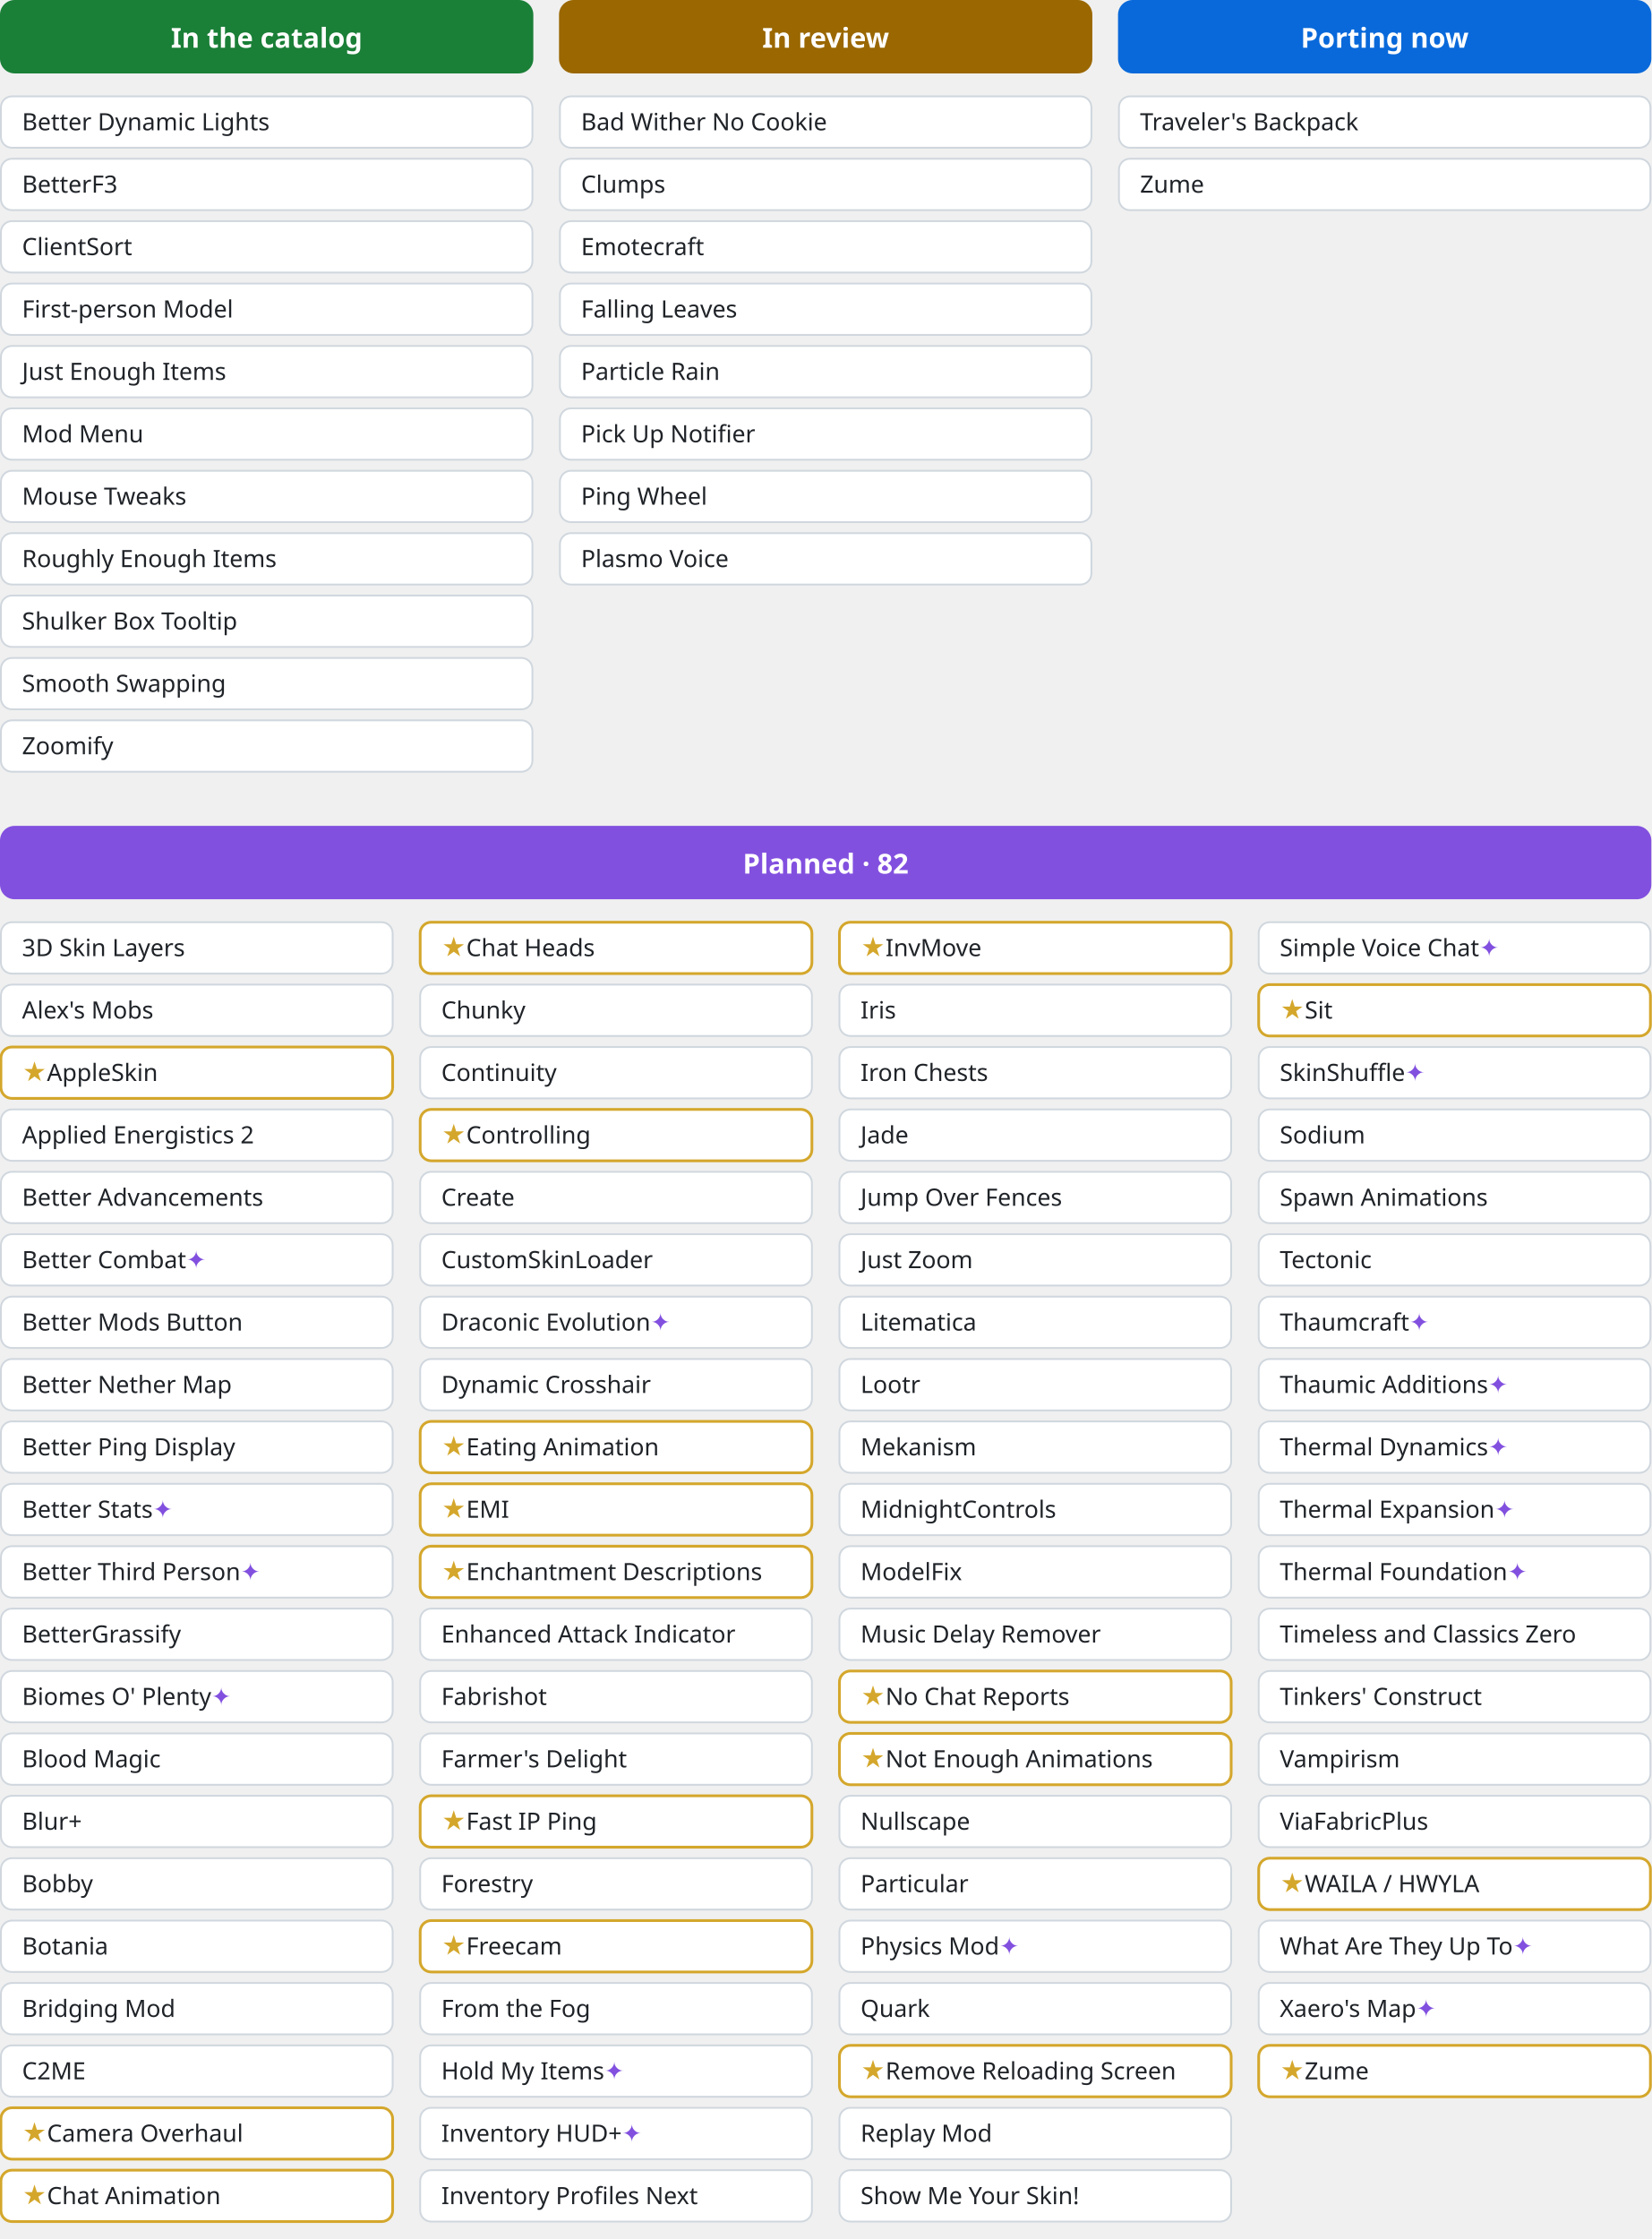
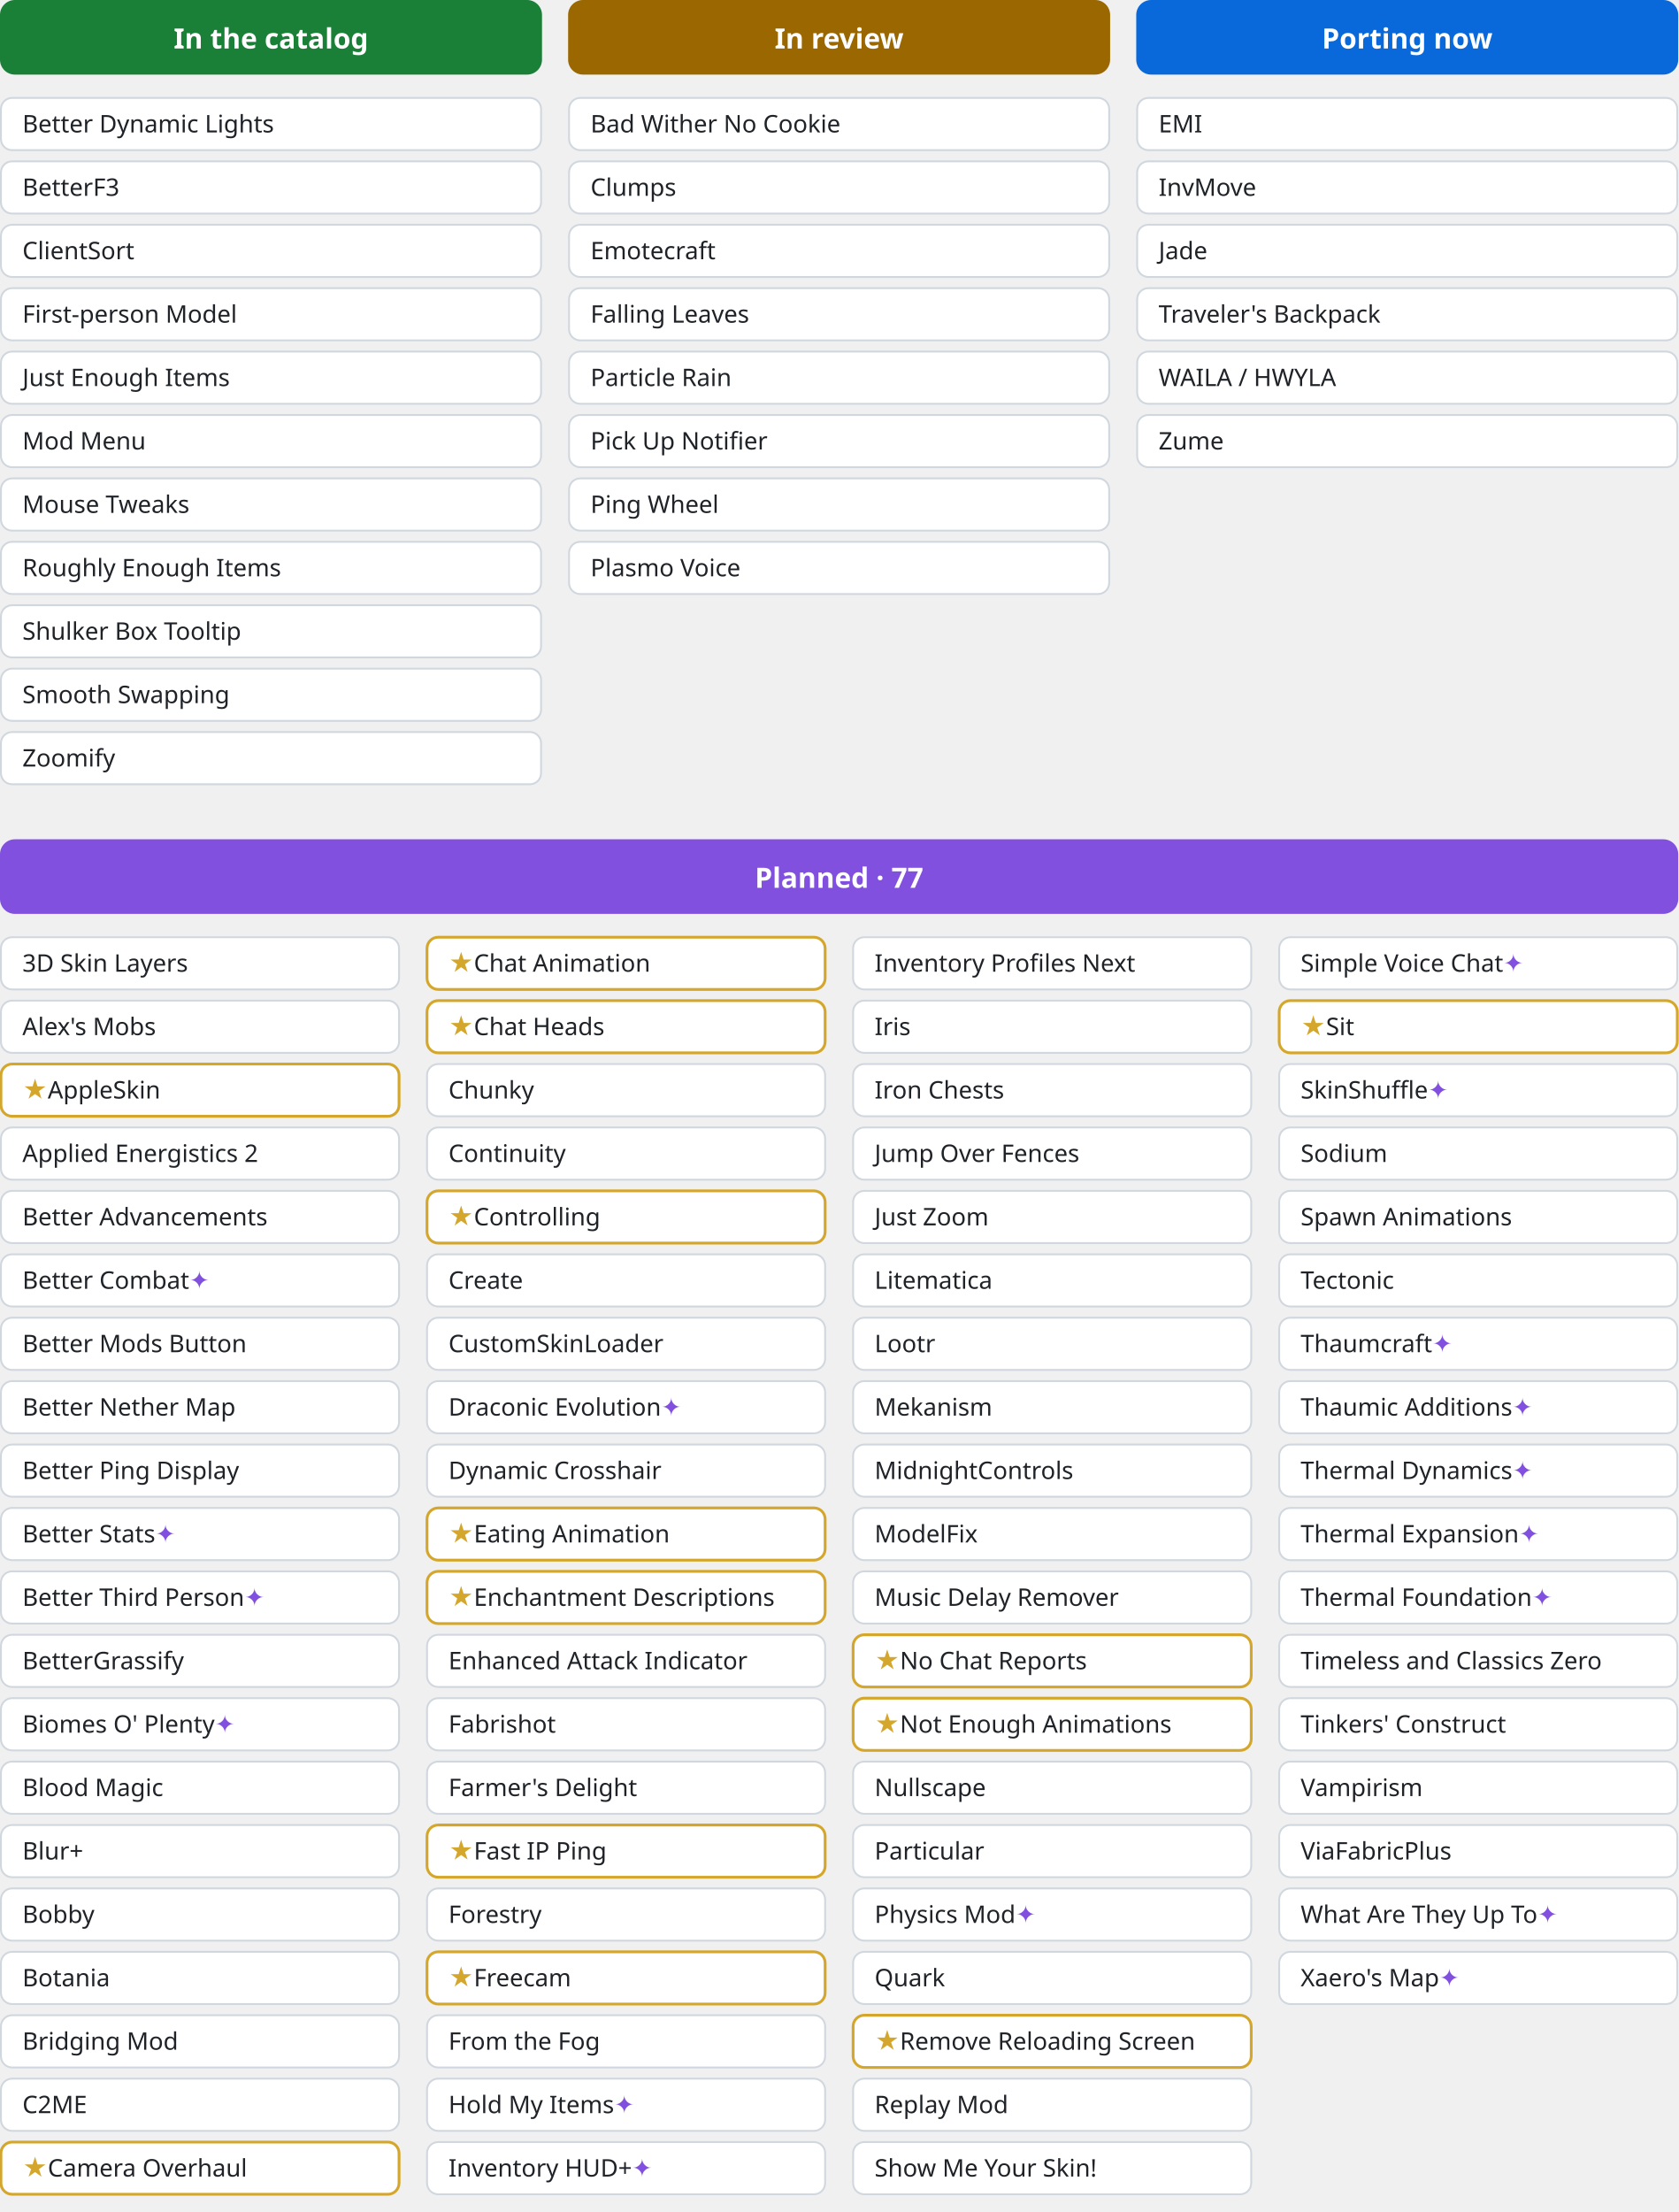
- <svg xmlns="http://www.w3.org/2000/svg" viewBox="0 0 900 1220" width="900" height="1220" role="img">
+ <svg xmlns="http://www.w3.org/2000/svg" viewBox="0 0 900 1186" width="900" height="1186" role="img">
  <style>
.bg{fill:#FFFFFF;stroke:#D0D7DE}.n{fill:#1F2328}.d{fill:#59636E}.a{fill:#818B98}
@media (prefers-color-scheme: dark){.bg{fill:#151B23;stroke:#3D444D}.n{fill:#F0F6FC}.d{fill:#9198A1}.a{fill:#6E7681}}
text{font-family:-apple-system,BlinkMacSystemFont,"Segoe UI","Noto Sans",Helvetica,Arial,sans-serif}
</style>
  <rect x="0" y="0" width="290.667" height="40" rx="8" fill="#1A7F37" />
  <text x="145.333" y="26" font-size="15" font-weight="600" fill="#fff" text-anchor="middle">In the catalog</text>
  <rect class="bg" x="0.5" y="52.5" width="289.667" height="28" rx="6" />
  <text class="n" x="12" y="71" font-size="13">Better Dynamic Lights</text>
  <rect class="bg" x="0.5" y="86.5" width="289.667" height="28" rx="6" />
  <text class="n" x="12" y="105" font-size="13">BetterF3</text>
  <rect class="bg" x="0.5" y="120.5" width="289.667" height="28" rx="6" />
  <text class="n" x="12" y="139" font-size="13">ClientSort</text>
  <rect class="bg" x="0.5" y="154.5" width="289.667" height="28" rx="6" />
  <text class="n" x="12" y="173" font-size="13">First-person Model</text>
  <rect class="bg" x="0.5" y="188.5" width="289.667" height="28" rx="6" />
  <text class="n" x="12" y="207" font-size="13">Just Enough Items</text>
  <rect class="bg" x="0.5" y="222.5" width="289.667" height="28" rx="6" />
  <text class="n" x="12" y="241" font-size="13">Mod Menu</text>
  <rect class="bg" x="0.5" y="256.5" width="289.667" height="28" rx="6" />
  <text class="n" x="12" y="275" font-size="13">Mouse Tweaks</text>
  <rect class="bg" x="0.5" y="290.5" width="289.667" height="28" rx="6" />
  <text class="n" x="12" y="309" font-size="13">Roughly Enough Items</text>
  <rect class="bg" x="0.5" y="324.5" width="289.667" height="28" rx="6" />
  <text class="n" x="12" y="343" font-size="13">Shulker Box Tooltip</text>
  <rect class="bg" x="0.5" y="358.5" width="289.667" height="28" rx="6" />
  <text class="n" x="12" y="377" font-size="13">Smooth Swapping</text>
  <rect class="bg" x="0.5" y="392.5" width="289.667" height="28" rx="6" />
  <text class="n" x="12" y="411" font-size="13">Zoomify</text>
  <rect x="304.667" y="0" width="290.667" height="40" rx="8" fill="#9A6700" />
  <text x="450" y="26" font-size="15" font-weight="600" fill="#fff" text-anchor="middle">In review</text>
  <rect class="bg" x="305.167" y="52.5" width="289.667" height="28" rx="6" />
  <text class="n" x="316.667" y="71" font-size="13">Bad Wither No Cookie</text>
  <rect class="bg" x="305.167" y="86.5" width="289.667" height="28" rx="6" />
  <text class="n" x="316.667" y="105" font-size="13">Clumps</text>
  <rect class="bg" x="305.167" y="120.5" width="289.667" height="28" rx="6" />
  <text class="n" x="316.667" y="139" font-size="13">Emotecraft</text>
  <rect class="bg" x="305.167" y="154.5" width="289.667" height="28" rx="6" />
  <text class="n" x="316.667" y="173" font-size="13">Falling Leaves</text>
  <rect class="bg" x="305.167" y="188.5" width="289.667" height="28" rx="6" />
  <text class="n" x="316.667" y="207" font-size="13">Particle Rain</text>
  <rect class="bg" x="305.167" y="222.5" width="289.667" height="28" rx="6" />
  <text class="n" x="316.667" y="241" font-size="13">Pick Up Notifier</text>
  <rect class="bg" x="305.167" y="256.5" width="289.667" height="28" rx="6" />
  <text class="n" x="316.667" y="275" font-size="13">Ping Wheel</text>
  <rect class="bg" x="305.167" y="290.5" width="289.667" height="28" rx="6" />
  <text class="n" x="316.667" y="309" font-size="13">Plasmo Voice</text>
  <rect x="609.333" y="0" width="290.667" height="40" rx="8" fill="#0969DA" />
  <text x="754.667" y="26" font-size="15" font-weight="600" fill="#fff" text-anchor="middle">Porting now</text>
  <rect class="bg" x="609.833" y="52.5" width="289.667" height="28" rx="6" />
-   <text class="n" x="621.333" y="71" font-size="13">Traveler's Backpack</text>
+   <text class="n" x="621.333" y="71" font-size="13">EMI</text>
  <rect class="bg" x="609.833" y="86.5" width="289.667" height="28" rx="6" />
-   <text class="n" x="621.333" y="105" font-size="13">Zume</text>
+   <text class="n" x="621.333" y="105" font-size="13">InvMove</text>
+   <rect class="bg" x="609.833" y="120.5" width="289.667" height="28" rx="6" />
+   <text class="n" x="621.333" y="139" font-size="13">Jade</text>
+   <rect class="bg" x="609.833" y="154.5" width="289.667" height="28" rx="6" />
+   <text class="n" x="621.333" y="173" font-size="13">Traveler's Backpack</text>
+   <rect class="bg" x="609.833" y="188.5" width="289.667" height="28" rx="6" />
+   <text class="n" x="621.333" y="207" font-size="13">WAILA / HWYLA</text>
+   <rect class="bg" x="609.833" y="222.5" width="289.667" height="28" rx="6" />
+   <text class="n" x="621.333" y="241" font-size="13">Zume</text>
  <rect x="0" y="450" width="900" height="40" rx="8" fill="#8250DF" />
-   <text x="450" y="476" font-size="15" font-weight="600" fill="#fff" text-anchor="middle">Planned · 82</text>
+   <text x="450" y="476" font-size="15" font-weight="600" fill="#fff" text-anchor="middle">Planned · 77</text>
  <rect class="bg" x="0.5" y="502.5" width="213.5" height="28" rx="6" />
  <text class="n" x="12" y="521" font-size="13">3D Skin Layers</text>
  <rect class="bg" x="0.5" y="536.5" width="213.5" height="28" rx="6" />
  <text class="n" x="12" y="555" font-size="13">Alex's Mobs</text>
  <rect class="bg" x="0.5" y="570.5" width="213.5" height="28" rx="6" style="stroke:#D4A72C;stroke-width:1.5" />
  <text class="n" x="12" y="589" font-size="13">
    <tspan fill="#D4A72C">★ </tspan>AppleSkin</text>
  <rect class="bg" x="0.5" y="604.5" width="213.5" height="28" rx="6" />
  <text class="n" x="12" y="623" font-size="13">Applied Energistics 2</text>
  <rect class="bg" x="0.5" y="638.5" width="213.5" height="28" rx="6" />
  <text class="n" x="12" y="657" font-size="13">Better Advancements</text>
  <rect class="bg" x="0.5" y="672.5" width="213.5" height="28" rx="6" />
  <text class="n" x="12" y="691" font-size="13">Better Combat<tspan fill="#8250DF"> ✦</tspan>
  </text>
  <rect class="bg" x="0.5" y="706.5" width="213.5" height="28" rx="6" />
  <text class="n" x="12" y="725" font-size="13">Better Mods Button</text>
  <rect class="bg" x="0.5" y="740.5" width="213.5" height="28" rx="6" />
  <text class="n" x="12" y="759" font-size="13">Better Nether Map</text>
  <rect class="bg" x="0.5" y="774.5" width="213.5" height="28" rx="6" />
  <text class="n" x="12" y="793" font-size="13">Better Ping Display</text>
  <rect class="bg" x="0.5" y="808.5" width="213.5" height="28" rx="6" />
  <text class="n" x="12" y="827" font-size="13">Better Stats<tspan fill="#8250DF"> ✦</tspan>
  </text>
  <rect class="bg" x="0.5" y="842.5" width="213.5" height="28" rx="6" />
  <text class="n" x="12" y="861" font-size="13">Better Third Person<tspan fill="#8250DF"> ✦</tspan>
  </text>
  <rect class="bg" x="0.5" y="876.5" width="213.5" height="28" rx="6" />
  <text class="n" x="12" y="895" font-size="13">BetterGrassify</text>
  <rect class="bg" x="0.5" y="910.5" width="213.5" height="28" rx="6" />
  <text class="n" x="12" y="929" font-size="13">Biomes O' Plenty<tspan fill="#8250DF"> ✦</tspan>
  </text>
  <rect class="bg" x="0.5" y="944.5" width="213.5" height="28" rx="6" />
  <text class="n" x="12" y="963" font-size="13">Blood Magic</text>
  <rect class="bg" x="0.5" y="978.5" width="213.5" height="28" rx="6" />
  <text class="n" x="12" y="997" font-size="13">Blur+</text>
  <rect class="bg" x="0.5" y="1012.5" width="213.5" height="28" rx="6" />
  <text class="n" x="12" y="1031" font-size="13">Bobby</text>
  <rect class="bg" x="0.5" y="1046.5" width="213.5" height="28" rx="6" />
  <text class="n" x="12" y="1065" font-size="13">Botania</text>
  <rect class="bg" x="0.5" y="1080.5" width="213.5" height="28" rx="6" />
  <text class="n" x="12" y="1099" font-size="13">Bridging Mod</text>
  <rect class="bg" x="0.5" y="1114.5" width="213.5" height="28" rx="6" />
  <text class="n" x="12" y="1133" font-size="13">C2ME</text>
  <rect class="bg" x="0.5" y="1148.5" width="213.5" height="28" rx="6" style="stroke:#D4A72C;stroke-width:1.5" />
  <text class="n" x="12" y="1167" font-size="13">
    <tspan fill="#D4A72C">★ </tspan>Camera Overhaul</text>
-   <rect class="bg" x="0.5" y="1182.5" width="213.5" height="28" rx="6" style="stroke:#D4A72C;stroke-width:1.5" />
-   <text class="n" x="12" y="1201" font-size="13">
-     <tspan fill="#D4A72C">★ </tspan>Chat Animation</text>
  <rect class="bg" x="229" y="502.5" width="213.5" height="28" rx="6" style="stroke:#D4A72C;stroke-width:1.5" />
  <text class="n" x="240.5" y="521" font-size="13">
+     <tspan fill="#D4A72C">★ </tspan>Chat Animation</text>
+   <rect class="bg" x="229" y="536.5" width="213.5" height="28" rx="6" style="stroke:#D4A72C;stroke-width:1.5" />
+   <text class="n" x="240.5" y="555" font-size="13">
    <tspan fill="#D4A72C">★ </tspan>Chat Heads</text>
-   <rect class="bg" x="229" y="536.5" width="213.5" height="28" rx="6" />
-   <text class="n" x="240.5" y="555" font-size="13">Chunky</text>
  <rect class="bg" x="229" y="570.5" width="213.5" height="28" rx="6" />
-   <text class="n" x="240.5" y="589" font-size="13">Continuity</text>
-   <rect class="bg" x="229" y="604.5" width="213.5" height="28" rx="6" style="stroke:#D4A72C;stroke-width:1.5" />
-   <text class="n" x="240.5" y="623" font-size="13">
+   <text class="n" x="240.5" y="589" font-size="13">Chunky</text>
+   <rect class="bg" x="229" y="604.5" width="213.5" height="28" rx="6" />
+   <text class="n" x="240.5" y="623" font-size="13">Continuity</text>
+   <rect class="bg" x="229" y="638.5" width="213.5" height="28" rx="6" style="stroke:#D4A72C;stroke-width:1.5" />
+   <text class="n" x="240.5" y="657" font-size="13">
    <tspan fill="#D4A72C">★ </tspan>Controlling</text>
-   <rect class="bg" x="229" y="638.5" width="213.5" height="28" rx="6" />
-   <text class="n" x="240.5" y="657" font-size="13">Create</text>
  <rect class="bg" x="229" y="672.5" width="213.5" height="28" rx="6" />
-   <text class="n" x="240.5" y="691" font-size="13">CustomSkinLoader</text>
+   <text class="n" x="240.5" y="691" font-size="13">Create</text>
  <rect class="bg" x="229" y="706.5" width="213.5" height="28" rx="6" />
-   <text class="n" x="240.5" y="725" font-size="13">Draconic Evolution<tspan fill="#8250DF"> ✦</tspan>
-   </text>
+   <text class="n" x="240.5" y="725" font-size="13">CustomSkinLoader</text>
  <rect class="bg" x="229" y="740.5" width="213.5" height="28" rx="6" />
-   <text class="n" x="240.5" y="759" font-size="13">Dynamic Crosshair</text>
-   <rect class="bg" x="229" y="774.5" width="213.5" height="28" rx="6" style="stroke:#D4A72C;stroke-width:1.5" />
-   <text class="n" x="240.5" y="793" font-size="13">
-     <tspan fill="#D4A72C">★ </tspan>Eating Animation</text>
+   <text class="n" x="240.5" y="759" font-size="13">Draconic Evolution<tspan fill="#8250DF"> ✦</tspan>
+   </text>
+   <rect class="bg" x="229" y="774.5" width="213.5" height="28" rx="6" />
+   <text class="n" x="240.5" y="793" font-size="13">Dynamic Crosshair</text>
  <rect class="bg" x="229" y="808.5" width="213.5" height="28" rx="6" style="stroke:#D4A72C;stroke-width:1.5" />
  <text class="n" x="240.5" y="827" font-size="13">
-     <tspan fill="#D4A72C">★ </tspan>EMI</text>
+     <tspan fill="#D4A72C">★ </tspan>Eating Animation</text>
  <rect class="bg" x="229" y="842.5" width="213.5" height="28" rx="6" style="stroke:#D4A72C;stroke-width:1.5" />
  <text class="n" x="240.5" y="861" font-size="13">
    <tspan fill="#D4A72C">★ </tspan>Enchantment Descriptions</text>
  <rect class="bg" x="229" y="876.5" width="213.5" height="28" rx="6" />
  <text class="n" x="240.5" y="895" font-size="13">Enhanced Attack Indicator</text>
  <rect class="bg" x="229" y="910.5" width="213.5" height="28" rx="6" />
  <text class="n" x="240.5" y="929" font-size="13">Fabrishot</text>
  <rect class="bg" x="229" y="944.5" width="213.5" height="28" rx="6" />
  <text class="n" x="240.5" y="963" font-size="13">Farmer's Delight</text>
  <rect class="bg" x="229" y="978.5" width="213.5" height="28" rx="6" style="stroke:#D4A72C;stroke-width:1.5" />
  <text class="n" x="240.5" y="997" font-size="13">
    <tspan fill="#D4A72C">★ </tspan>Fast IP Ping</text>
  <rect class="bg" x="229" y="1012.5" width="213.5" height="28" rx="6" />
  <text class="n" x="240.5" y="1031" font-size="13">Forestry</text>
  <rect class="bg" x="229" y="1046.5" width="213.5" height="28" rx="6" style="stroke:#D4A72C;stroke-width:1.5" />
  <text class="n" x="240.5" y="1065" font-size="13">
    <tspan fill="#D4A72C">★ </tspan>Freecam</text>
  <rect class="bg" x="229" y="1080.5" width="213.5" height="28" rx="6" />
  <text class="n" x="240.5" y="1099" font-size="13">From the Fog</text>
  <rect class="bg" x="229" y="1114.5" width="213.5" height="28" rx="6" />
  <text class="n" x="240.5" y="1133" font-size="13">Hold My Items<tspan fill="#8250DF"> ✦</tspan>
  </text>
  <rect class="bg" x="229" y="1148.5" width="213.5" height="28" rx="6" />
  <text class="n" x="240.5" y="1167" font-size="13">Inventory HUD+<tspan fill="#8250DF"> ✦</tspan>
  </text>
-   <rect class="bg" x="229" y="1182.5" width="213.5" height="28" rx="6" />
-   <text class="n" x="240.5" y="1201" font-size="13">Inventory Profiles Next</text>
-   <rect class="bg" x="457.5" y="502.5" width="213.5" height="28" rx="6" style="stroke:#D4A72C;stroke-width:1.5" />
-   <text class="n" x="469" y="521" font-size="13">
-     <tspan fill="#D4A72C">★ </tspan>InvMove</text>
+   <rect class="bg" x="457.5" y="502.5" width="213.5" height="28" rx="6" />
+   <text class="n" x="469" y="521" font-size="13">Inventory Profiles Next</text>
  <rect class="bg" x="457.5" y="536.5" width="213.5" height="28" rx="6" />
  <text class="n" x="469" y="555" font-size="13">Iris</text>
  <rect class="bg" x="457.5" y="570.5" width="213.5" height="28" rx="6" />
  <text class="n" x="469" y="589" font-size="13">Iron Chests</text>
  <rect class="bg" x="457.5" y="604.5" width="213.5" height="28" rx="6" />
-   <text class="n" x="469" y="623" font-size="13">Jade</text>
+   <text class="n" x="469" y="623" font-size="13">Jump Over Fences</text>
  <rect class="bg" x="457.5" y="638.5" width="213.5" height="28" rx="6" />
-   <text class="n" x="469" y="657" font-size="13">Jump Over Fences</text>
+   <text class="n" x="469" y="657" font-size="13">Just Zoom</text>
  <rect class="bg" x="457.5" y="672.5" width="213.5" height="28" rx="6" />
-   <text class="n" x="469" y="691" font-size="13">Just Zoom</text>
+   <text class="n" x="469" y="691" font-size="13">Litematica</text>
  <rect class="bg" x="457.5" y="706.5" width="213.5" height="28" rx="6" />
-   <text class="n" x="469" y="725" font-size="13">Litematica</text>
+   <text class="n" x="469" y="725" font-size="13">Lootr</text>
  <rect class="bg" x="457.5" y="740.5" width="213.5" height="28" rx="6" />
-   <text class="n" x="469" y="759" font-size="13">Lootr</text>
+   <text class="n" x="469" y="759" font-size="13">Mekanism</text>
  <rect class="bg" x="457.5" y="774.5" width="213.5" height="28" rx="6" />
-   <text class="n" x="469" y="793" font-size="13">Mekanism</text>
+   <text class="n" x="469" y="793" font-size="13">MidnightControls</text>
  <rect class="bg" x="457.5" y="808.5" width="213.5" height="28" rx="6" />
-   <text class="n" x="469" y="827" font-size="13">MidnightControls</text>
+   <text class="n" x="469" y="827" font-size="13">ModelFix</text>
  <rect class="bg" x="457.5" y="842.5" width="213.5" height="28" rx="6" />
-   <text class="n" x="469" y="861" font-size="13">ModelFix</text>
-   <rect class="bg" x="457.5" y="876.5" width="213.5" height="28" rx="6" />
-   <text class="n" x="469" y="895" font-size="13">Music Delay Remover</text>
+   <text class="n" x="469" y="861" font-size="13">Music Delay Remover</text>
+   <rect class="bg" x="457.5" y="876.5" width="213.5" height="28" rx="6" style="stroke:#D4A72C;stroke-width:1.5" />
+   <text class="n" x="469" y="895" font-size="13">
+     <tspan fill="#D4A72C">★ </tspan>No Chat Reports</text>
  <rect class="bg" x="457.5" y="910.5" width="213.5" height="28" rx="6" style="stroke:#D4A72C;stroke-width:1.5" />
  <text class="n" x="469" y="929" font-size="13">
-     <tspan fill="#D4A72C">★ </tspan>No Chat Reports</text>
-   <rect class="bg" x="457.5" y="944.5" width="213.5" height="28" rx="6" style="stroke:#D4A72C;stroke-width:1.5" />
-   <text class="n" x="469" y="963" font-size="13">
    <tspan fill="#D4A72C">★ </tspan>Not Enough Animations</text>
+   <rect class="bg" x="457.5" y="944.5" width="213.5" height="28" rx="6" />
+   <text class="n" x="469" y="963" font-size="13">Nullscape</text>
  <rect class="bg" x="457.5" y="978.5" width="213.5" height="28" rx="6" />
-   <text class="n" x="469" y="997" font-size="13">Nullscape</text>
+   <text class="n" x="469" y="997" font-size="13">Particular</text>
  <rect class="bg" x="457.5" y="1012.5" width="213.5" height="28" rx="6" />
-   <text class="n" x="469" y="1031" font-size="13">Particular</text>
+   <text class="n" x="469" y="1031" font-size="13">Physics Mod<tspan fill="#8250DF"> ✦</tspan>
+   </text>
  <rect class="bg" x="457.5" y="1046.5" width="213.5" height="28" rx="6" />
-   <text class="n" x="469" y="1065" font-size="13">Physics Mod<tspan fill="#8250DF"> ✦</tspan>
-   </text>
-   <rect class="bg" x="457.5" y="1080.5" width="213.5" height="28" rx="6" />
-   <text class="n" x="469" y="1099" font-size="13">Quark</text>
-   <rect class="bg" x="457.5" y="1114.5" width="213.5" height="28" rx="6" style="stroke:#D4A72C;stroke-width:1.5" />
-   <text class="n" x="469" y="1133" font-size="13">
+   <text class="n" x="469" y="1065" font-size="13">Quark</text>
+   <rect class="bg" x="457.5" y="1080.5" width="213.5" height="28" rx="6" style="stroke:#D4A72C;stroke-width:1.5" />
+   <text class="n" x="469" y="1099" font-size="13">
    <tspan fill="#D4A72C">★ </tspan>Remove Reloading Screen</text>
+   <rect class="bg" x="457.5" y="1114.5" width="213.5" height="28" rx="6" />
+   <text class="n" x="469" y="1133" font-size="13">Replay Mod</text>
  <rect class="bg" x="457.5" y="1148.5" width="213.5" height="28" rx="6" />
-   <text class="n" x="469" y="1167" font-size="13">Replay Mod</text>
-   <rect class="bg" x="457.5" y="1182.5" width="213.5" height="28" rx="6" />
-   <text class="n" x="469" y="1201" font-size="13">Show Me Your Skin!</text>
+   <text class="n" x="469" y="1167" font-size="13">Show Me Your Skin!</text>
  <rect class="bg" x="686" y="502.5" width="213.5" height="28" rx="6" />
  <text class="n" x="697.5" y="521" font-size="13">Simple Voice Chat<tspan fill="#8250DF"> ✦</tspan>
  </text>
  <rect class="bg" x="686" y="536.5" width="213.5" height="28" rx="6" style="stroke:#D4A72C;stroke-width:1.5" />
  <text class="n" x="697.5" y="555" font-size="13">
    <tspan fill="#D4A72C">★ </tspan>Sit</text>
  <rect class="bg" x="686" y="570.5" width="213.5" height="28" rx="6" />
  <text class="n" x="697.5" y="589" font-size="13">SkinShuffle<tspan fill="#8250DF"> ✦</tspan>
  </text>
  <rect class="bg" x="686" y="604.5" width="213.5" height="28" rx="6" />
  <text class="n" x="697.5" y="623" font-size="13">Sodium</text>
  <rect class="bg" x="686" y="638.5" width="213.5" height="28" rx="6" />
  <text class="n" x="697.5" y="657" font-size="13">Spawn Animations</text>
  <rect class="bg" x="686" y="672.5" width="213.5" height="28" rx="6" />
  <text class="n" x="697.5" y="691" font-size="13">Tectonic</text>
  <rect class="bg" x="686" y="706.5" width="213.5" height="28" rx="6" />
  <text class="n" x="697.5" y="725" font-size="13">Thaumcraft<tspan fill="#8250DF"> ✦</tspan>
  </text>
  <rect class="bg" x="686" y="740.5" width="213.5" height="28" rx="6" />
  <text class="n" x="697.5" y="759" font-size="13">Thaumic Additions<tspan fill="#8250DF"> ✦</tspan>
  </text>
  <rect class="bg" x="686" y="774.5" width="213.5" height="28" rx="6" />
  <text class="n" x="697.5" y="793" font-size="13">Thermal Dynamics<tspan fill="#8250DF"> ✦</tspan>
  </text>
  <rect class="bg" x="686" y="808.5" width="213.5" height="28" rx="6" />
  <text class="n" x="697.5" y="827" font-size="13">Thermal Expansion<tspan fill="#8250DF"> ✦</tspan>
  </text>
  <rect class="bg" x="686" y="842.5" width="213.5" height="28" rx="6" />
  <text class="n" x="697.5" y="861" font-size="13">Thermal Foundation<tspan fill="#8250DF"> ✦</tspan>
  </text>
  <rect class="bg" x="686" y="876.5" width="213.5" height="28" rx="6" />
  <text class="n" x="697.5" y="895" font-size="13">Timeless and Classics Zero</text>
  <rect class="bg" x="686" y="910.5" width="213.5" height="28" rx="6" />
  <text class="n" x="697.5" y="929" font-size="13">Tinkers' Construct</text>
  <rect class="bg" x="686" y="944.5" width="213.5" height="28" rx="6" />
  <text class="n" x="697.5" y="963" font-size="13">Vampirism</text>
  <rect class="bg" x="686" y="978.5" width="213.5" height="28" rx="6" />
  <text class="n" x="697.5" y="997" font-size="13">ViaFabricPlus</text>
-   <rect class="bg" x="686" y="1012.5" width="213.5" height="28" rx="6" style="stroke:#D4A72C;stroke-width:1.5" />
-   <text class="n" x="697.5" y="1031" font-size="13">
-     <tspan fill="#D4A72C">★ </tspan>WAILA / HWYLA</text>
+   <rect class="bg" x="686" y="1012.5" width="213.5" height="28" rx="6" />
+   <text class="n" x="697.5" y="1031" font-size="13">What Are They Up To<tspan fill="#8250DF"> ✦</tspan>
+   </text>
  <rect class="bg" x="686" y="1046.5" width="213.5" height="28" rx="6" />
-   <text class="n" x="697.5" y="1065" font-size="13">What Are They Up To<tspan fill="#8250DF"> ✦</tspan>
-   </text>
-   <rect class="bg" x="686" y="1080.5" width="213.5" height="28" rx="6" />
-   <text class="n" x="697.5" y="1099" font-size="13">Xaero's Map<tspan fill="#8250DF"> ✦</tspan>
-   </text>
-   <rect class="bg" x="686" y="1114.5" width="213.5" height="28" rx="6" style="stroke:#D4A72C;stroke-width:1.5" />
-   <text class="n" x="697.5" y="1133" font-size="13">
-     <tspan fill="#D4A72C">★ </tspan>Zume</text>
+   <text class="n" x="697.5" y="1065" font-size="13">Xaero's Map<tspan fill="#8250DF"> ✦</tspan>
+   </text>
</svg>
